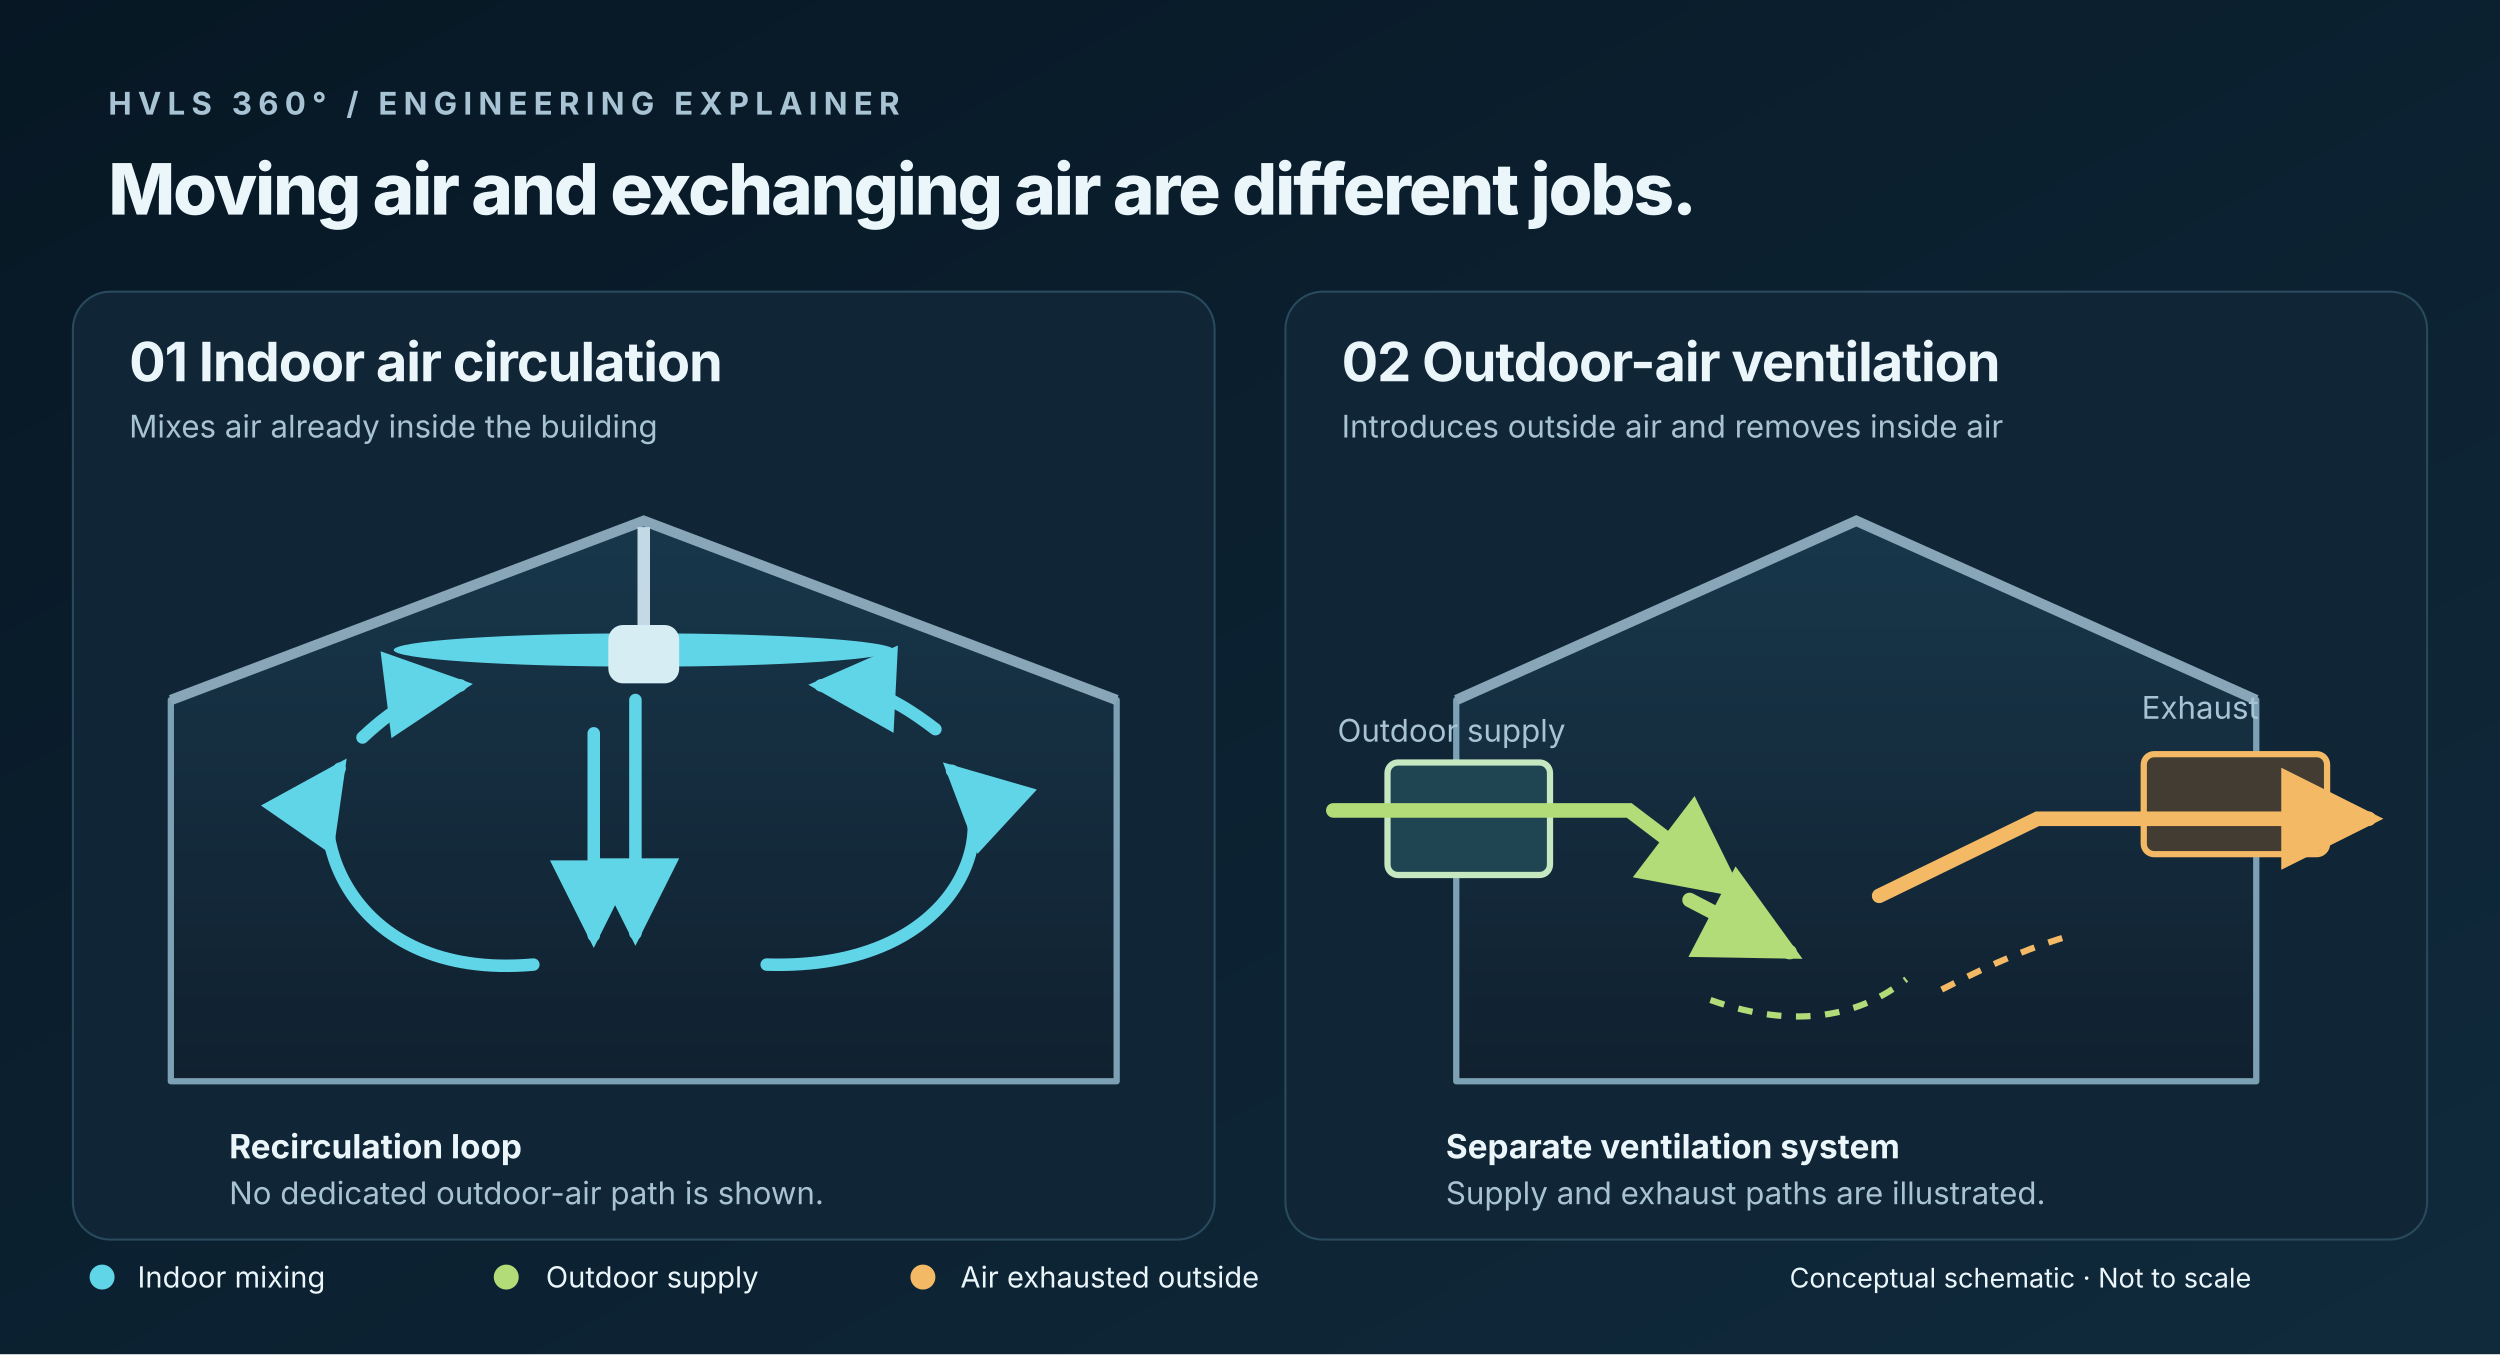
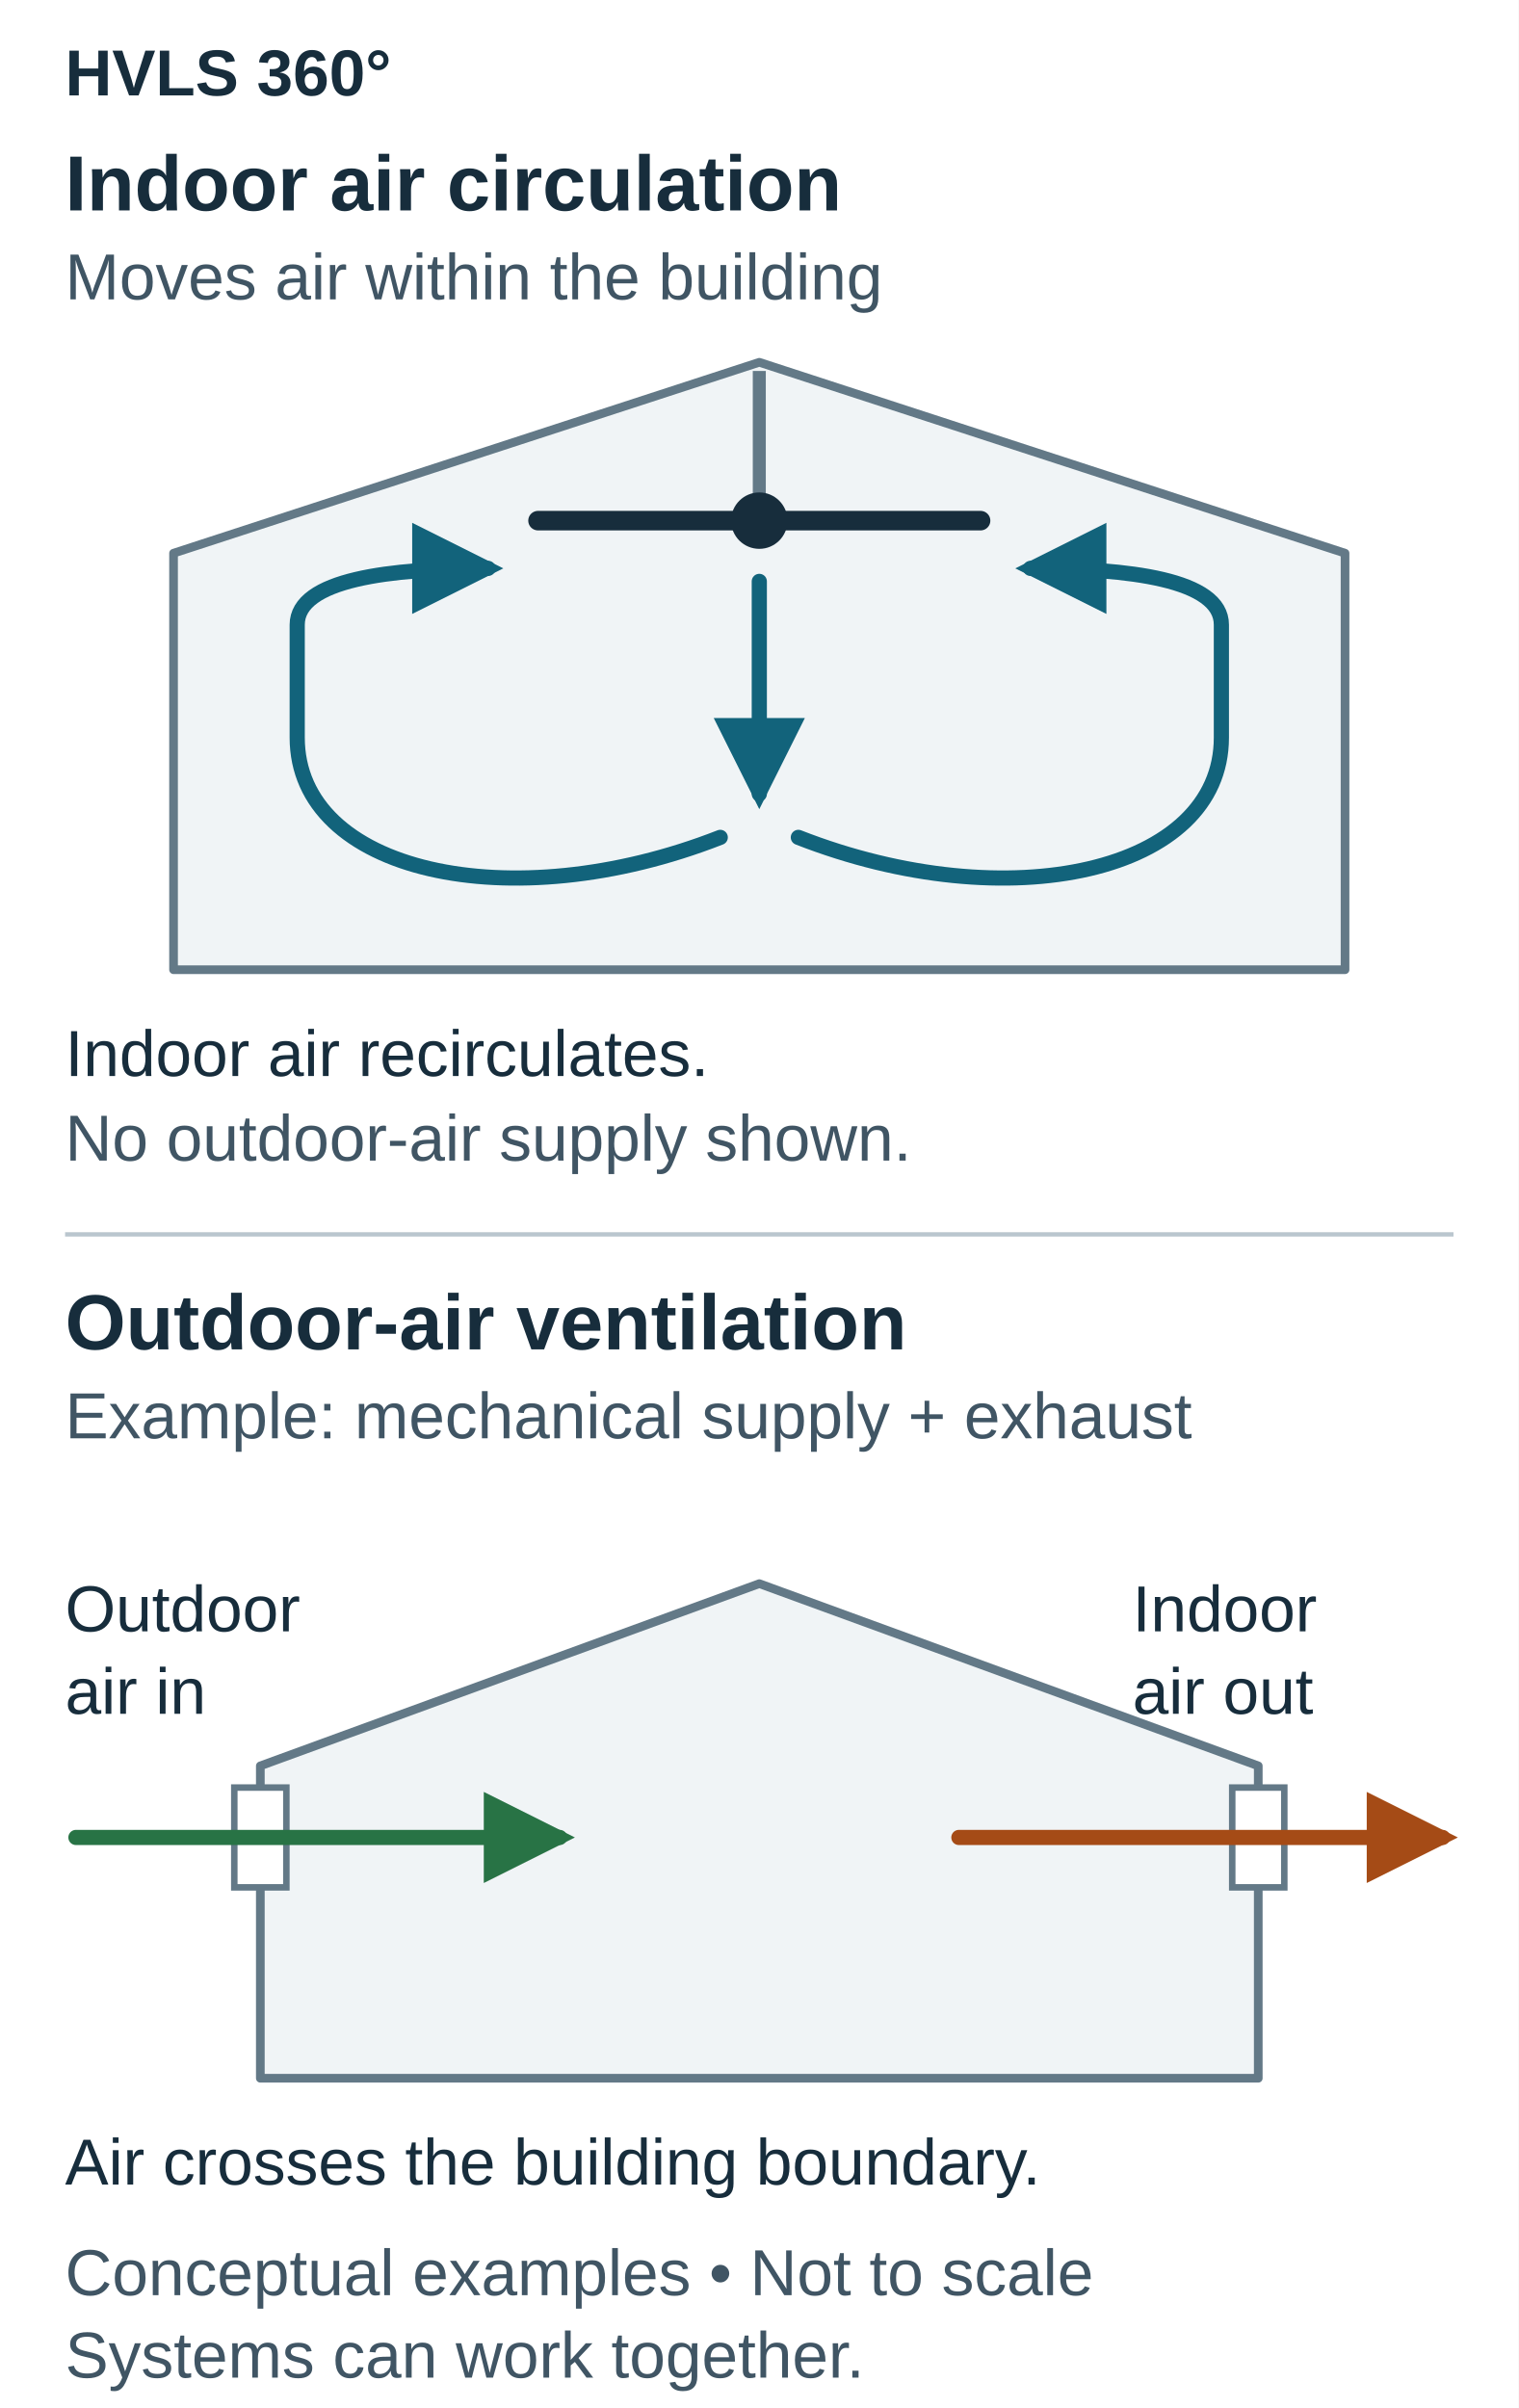
- <svg xmlns="http://www.w3.org/2000/svg" viewBox="0 0 1200 650" role="img" aria-labelledby="title desc">
+ <svg xmlns="http://www.w3.org/2000/svg" viewBox="0 0 700 1110" role="img" aria-labelledby="title desc">
  <defs>
-     <linearGradient id="bg" x2="1" y2="1">
-       <stop stop-color="#071724" />
-       <stop offset="1" stop-color="#102a3c" />
-     </linearGradient>
-     <linearGradient id="panel" x2="0" y2="1">
-       <stop stop-color="#18374b" />
-       <stop offset="1" stop-color="#10202f" />
-     </linearGradient>
-     <marker id="cyan" markerWidth="8" markerHeight="8" refX="6" refY="3.5" orient="auto">
-       <path d="M0 0L7 3.5L0 7Z" fill="#61d5e8" />
+     <marker id="mix" markerWidth="6" markerHeight="6" refX="5" refY="3" orient="auto">
+       <path d="M0 0L6 3L0 6Z" fill="#12637b" />
    </marker>
-     <marker id="lime" markerWidth="8" markerHeight="8" refX="6" refY="3.5" orient="auto">
-       <path d="M0 0L7 3.5L0 7Z" fill="#b1dc78" />
+     <marker id="supply" markerWidth="6" markerHeight="6" refX="5" refY="3" orient="auto">
+       <path d="M0 0L6 3L0 6Z" fill="#287345" />
    </marker>
-     <marker id="gold" markerWidth="8" markerHeight="8" refX="6" refY="3.5" orient="auto">
-       <path d="M0 0L7 3.5L0 7Z" fill="#f4b965" />
+     <marker id="exhaust" markerWidth="6" markerHeight="6" refX="5" refY="3" orient="auto">
+       <path d="M0 0L6 3L0 6Z" fill="#a54b16" />
    </marker>
    <style>
- text{font-family:Inter,-apple-system,BlinkMacSystemFont,"Segoe UI",sans-serif;fill:#ebf6fa}
- .head{font-size:26px;font-weight:750;letter-spacing:-.5px}.sub{font-size:15px;fill:#a8c3d3}.label{font-size:16px;font-weight:650}
- .line{fill:none;stroke:#61d5e8;stroke-width:6;stroke-linecap:round;marker-end:url(#cyan)}
- .airin{fill:none;stroke:#b1dc78;stroke-width:7;stroke-linecap:round;marker-end:url(#lime)}
- .airout{fill:none;stroke:#f4b965;stroke-width:7;stroke-linecap:round;marker-end:url(#gold)}
- .build{fill:url(#panel);stroke:#7da1b4;stroke-width:3;stroke-linejoin:round}
+ text{font-family:Arial,Helvetica,sans-serif;fill:#172d3c;font-size:30px}
+ .heading{font-size:36px;font-weight:700}.note{fill:#405564}
+ .building{fill:#f0f4f6;stroke:#637987;stroke-width:4;stroke-linejoin:round}
+ .flow{fill:none;stroke-width:7;stroke-linecap:round;stroke-linejoin:round}
</style>
  </defs>
-   <rect width="1200" height="650" fill="url(#bg)" />
-   <text x="52" y="55" class="sub" style="letter-spacing:3px;font-weight:750">HVLS 360°  /  ENGINEERING EXPLAINER</text>
-   <text x="52" y="103" style="font-size:34px;font-weight:800;letter-spacing:-1px">Moving air and exchanging air are different jobs.</text>
-   <g transform="translate(35 140)">
-     <rect width="548" height="455" rx="18" fill="#102536" stroke="#29495d" />
-     <text x="27" y="43" class="head">01  Indoor air circulation</text>
-     <text x="27" y="70" class="sub">Mixes air already inside the building</text>
-     <path class="build" d="M47 196L274 110L501 196V379H47Z" />
-     <path d="M47 196L274 110L501 196" fill="none" stroke="#88a6b8" stroke-width="5" />
-     <path d="M274 113V165" stroke="#c3d9e6" stroke-width="6" />
-     <ellipse cx="274" cy="172" rx="120" ry="8" fill="#61d5e8" />
-     <rect x="257" y="160" width="34" height="28" rx="7" fill="#d6eef3" />
-     <path d="M270 196V308" class="line" />
-     <path d="M250 212V309" class="line" />
-     <path d="M221 323C130 331 110 255 128 229" class="line" />
-     <path d="M333 323C428 326 448 254 422 230" class="line" />
-     <path d="M139 214C156 198 170 191 186 189" class="line" />
-     <path d="M414 210C389 191 379 190 359 189" class="line" />
-     <text x="75" y="416" class="label" fill="#61d5e8">Recirculation loop</text>
-     <text x="75" y="438" class="sub">No dedicated outdoor-air path is shown.</text>
+   <rect width="700" height="1110" fill="#fff" />
+   <text x="30" y="44" font-weight="700">HVLS 360°</text>
+   <text x="30" y="97" class="heading">Indoor air circulation</text>
+   <text x="30" y="138" class="note">Moves air within the building</text>
+   <path class="building" d="M80 255L350 167L620 255V447H80Z" />
+   <path d="M350 171V232" stroke="#637987" stroke-width="6" />
+   <path d="M248 240H452" stroke="#172d3c" stroke-width="9" stroke-linecap="round" />
+   <circle cx="350" cy="240" r="13" fill="#172d3c" />
+   <g class="flow" stroke="#12637b" marker-end="url(#mix)">
+     <path d="M350 268V366" />
+     <path d="M332 386C235 424 137 402 137 340V288C137 267 180 262 225 262" />
+     <path d="M368 386C465 424 563 402 563 340V288C563 267 520 262 475 262" />
  </g>
-   <g transform="translate(617 140)">
-     <rect width="548" height="455" rx="18" fill="#102536" stroke="#29495d" />
-     <text x="27" y="43" class="head">02  Outdoor-air ventilation</text>
-     <text x="27" y="70" class="sub">Introduces outside air and removes inside air</text>
-     <path class="build" d="M82 196L274 110L466 196V379H82Z" />
-     <path d="M82 196L274 110L466 196" fill="none" stroke="#88a6b8" stroke-width="5" />
-     <rect x="49" y="226" width="78" height="54" rx="5" fill="#1e4551" stroke="#c6e8c1" stroke-width="3" />
-     <path d="M23 249H165L215 287" class="airin" />
-     <path d="M194 292L242 317" class="airin" />
-     <text x="25" y="216" class="sub">Outdoor supply</text>
-     <rect x="412" y="222" width="88" height="48" rx="5" fill="#433c32" stroke="#f4b965" stroke-width="3" />
-     <path d="M285 290L361 253H520" class="airout" />
-     <text x="411" y="205" class="sub">Exhaust</text>
-     <path d="M315 335C342 321 360 314 377 309" fill="none" stroke="#f4b965" stroke-width="3" stroke-dasharray="7 7" />
-     <path d="M204 340C246 355 277 347 298 330" fill="none" stroke="#b1dc78" stroke-width="3" stroke-dasharray="7 7" />
-     <text x="77" y="416" class="label">Separate ventilation system</text>
-     <text x="77" y="438" class="sub">Supply and exhaust paths are illustrated.</text>
-   </g>
-   <g transform="translate(38 615)">
-     <circle cx="11" cy="-2" r="6" fill="#61d5e8" />
-     <text x="28" y="3" font-size="14" fill="#bdd0dc">Indoor mixing</text>
-     <circle cx="205" cy="-2" r="6" fill="#b1dc78" />
-     <text x="224" y="3" font-size="14" fill="#bdd0dc">Outdoor supply</text>
-     <circle cx="405" cy="-2" r="6" fill="#f4b965" />
-     <text x="423" y="3" font-size="14" fill="#bdd0dc">Air exhausted outside</text>
-     <text x="821" y="3" font-size="13" fill="#92abbb">Conceptual schematic · Not to scale</text>
-   </g>
+   <text x="30" y="496">Indoor air recirculates.</text>
+   <text x="30" y="535" class="note">No outdoor-air supply shown.</text>
+   <path d="M30 569H670" stroke="#bac6ce" stroke-width="2" />
+   <text x="30" y="622" class="heading">Outdoor-air ventilation</text>
+   <text x="30" y="663" class="note">Example: mechanical supply + exhaust</text>
+   <path class="building" d="M120 814L350 730L580 814V958H120Z" />
+   <rect x="108" y="824" width="24" height="46" fill="#fff" stroke="#637987" stroke-width="3" />
+   <rect x="568" y="824" width="24" height="46" fill="#fff" stroke="#637987" stroke-width="3" />
+   <path class="flow" stroke="#287345" marker-end="url(#supply)" d="M35 847H258" />
+   <path class="flow" stroke="#a54b16" marker-end="url(#exhaust)" d="M442 847H665" />
+   <text x="30" y="752" fill="#287345">Outdoor</text>
+   <text x="30" y="790" fill="#287345">air in</text>
+   <text x="522" y="752" fill="#a54b16">Indoor</text>
+   <text x="522" y="790" fill="#a54b16">air out</text>
+   <text x="30" y="1007">Air crosses the building boundary.</text>
+   <text x="30" y="1058" class="note">Conceptual examples • Not to scale</text>
+   <text x="30" y="1096" class="note">Systems can work together.</text>
</svg>
